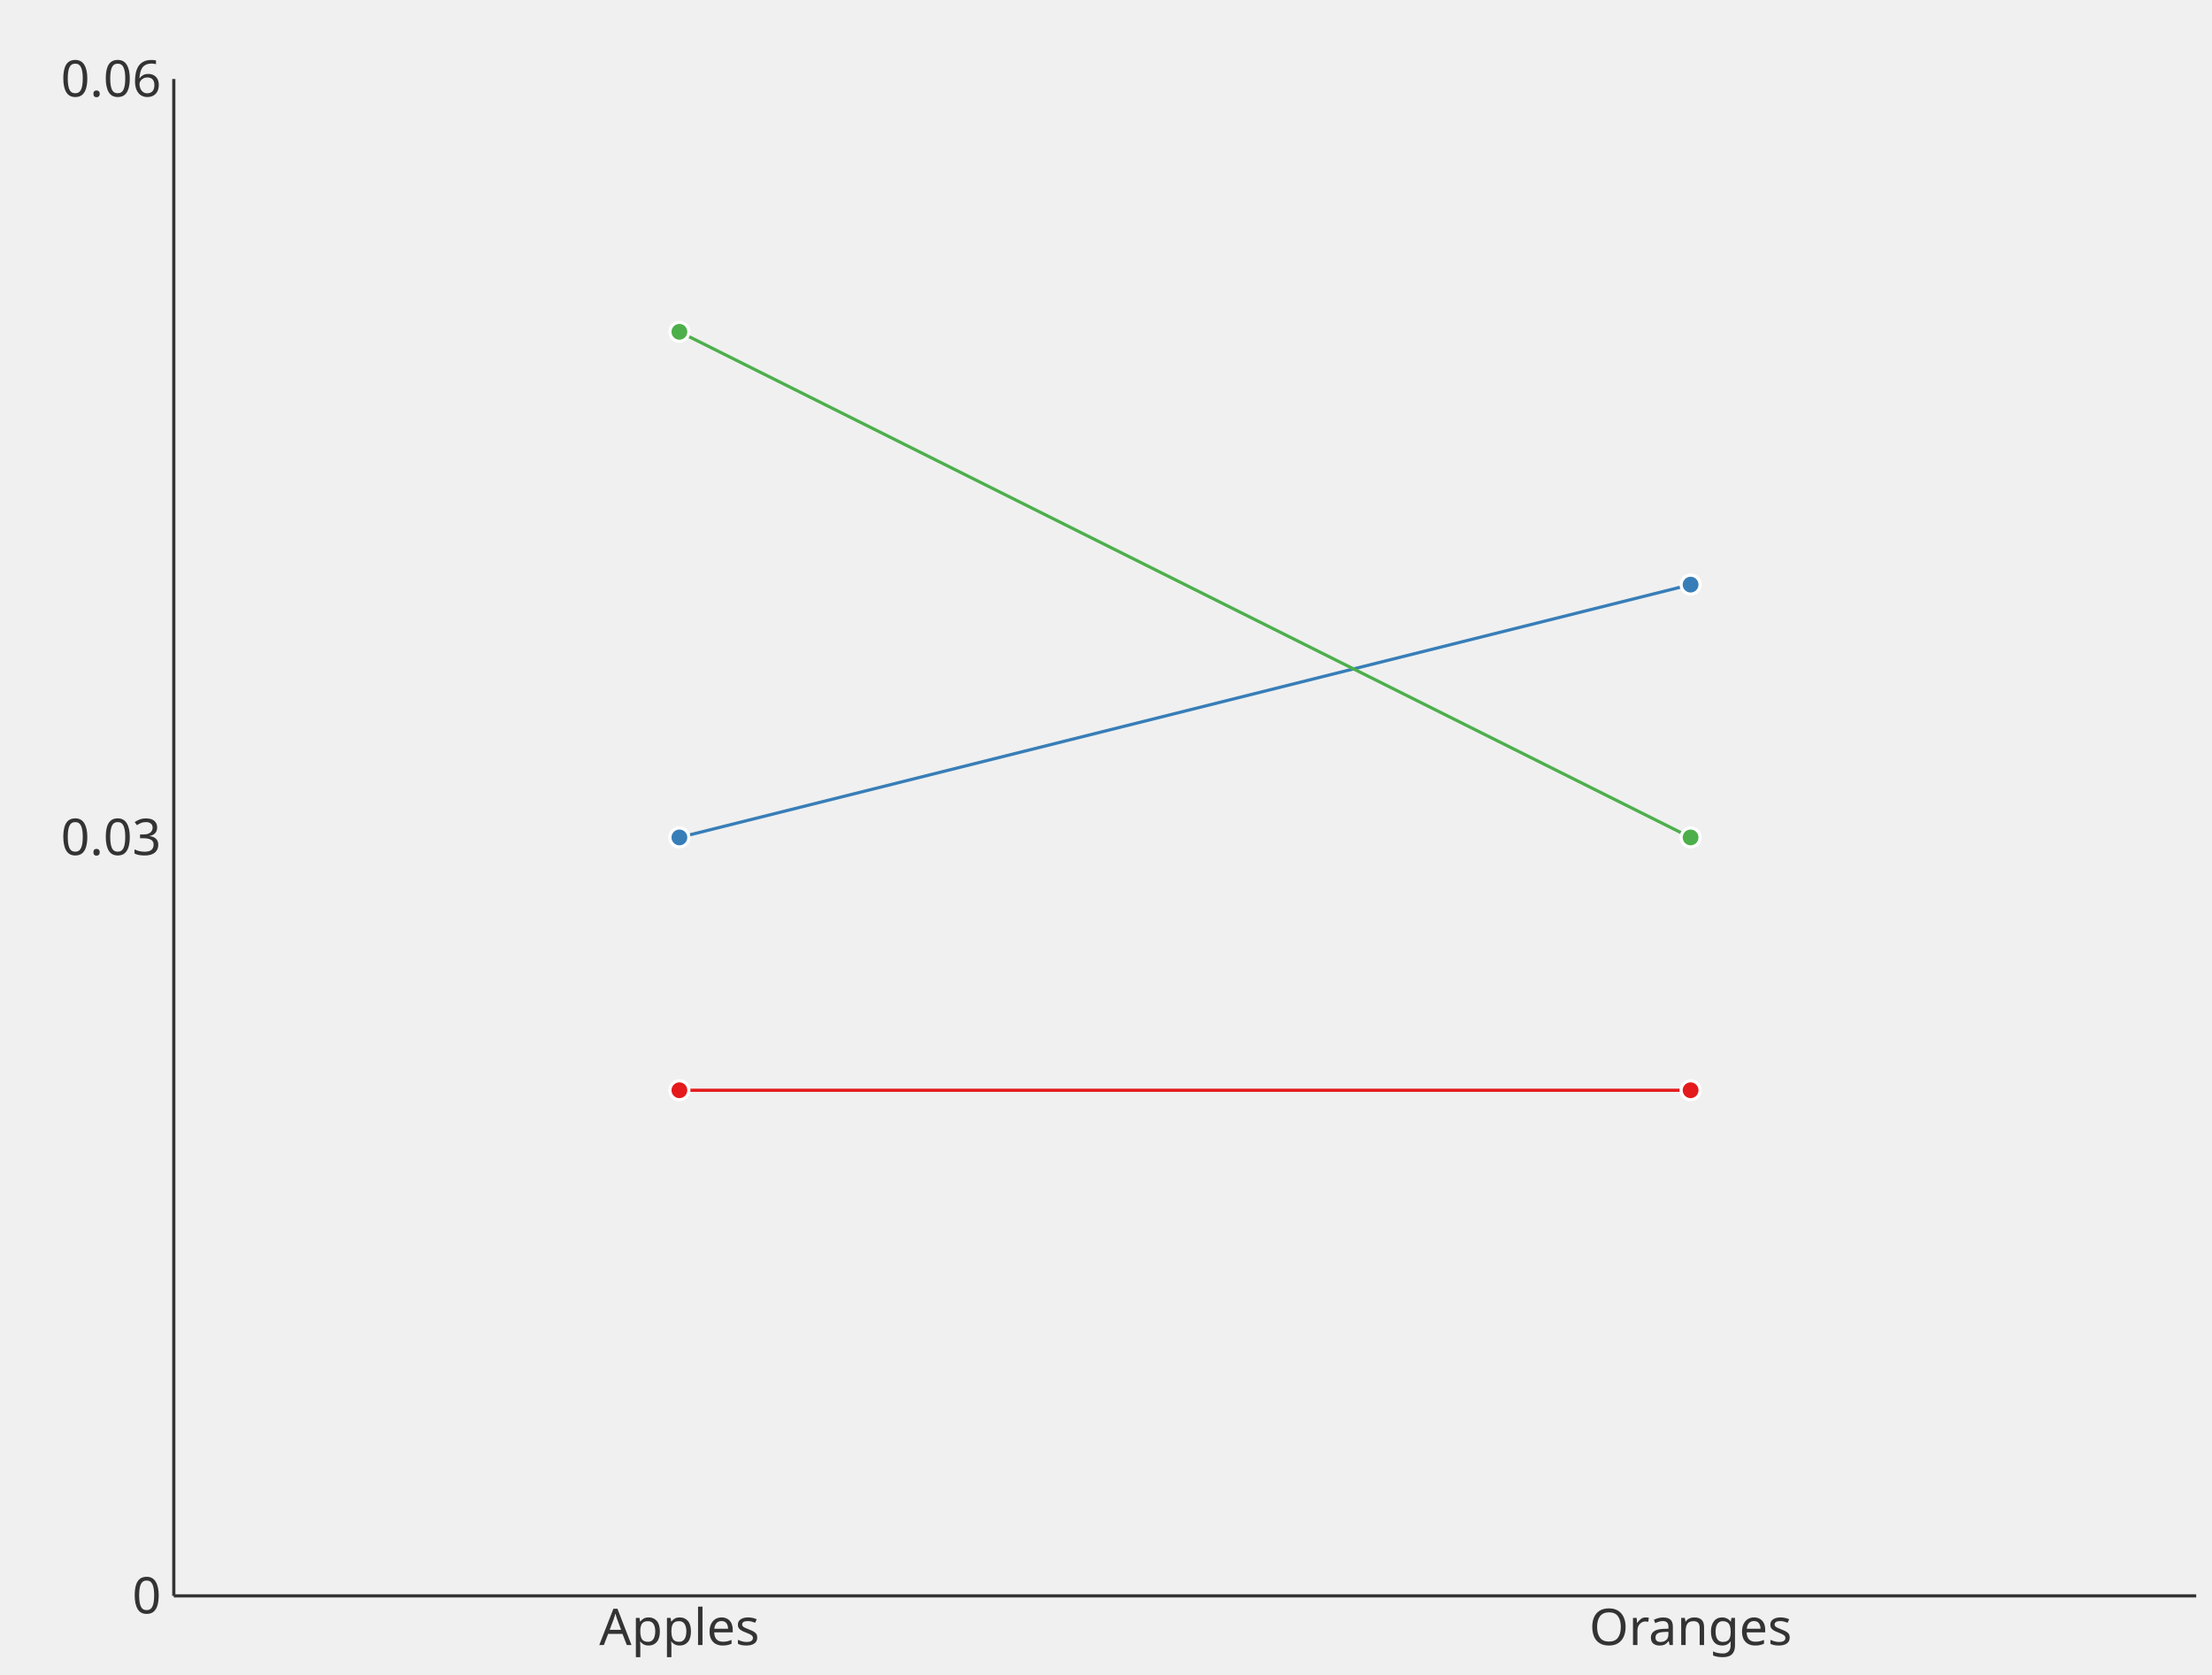
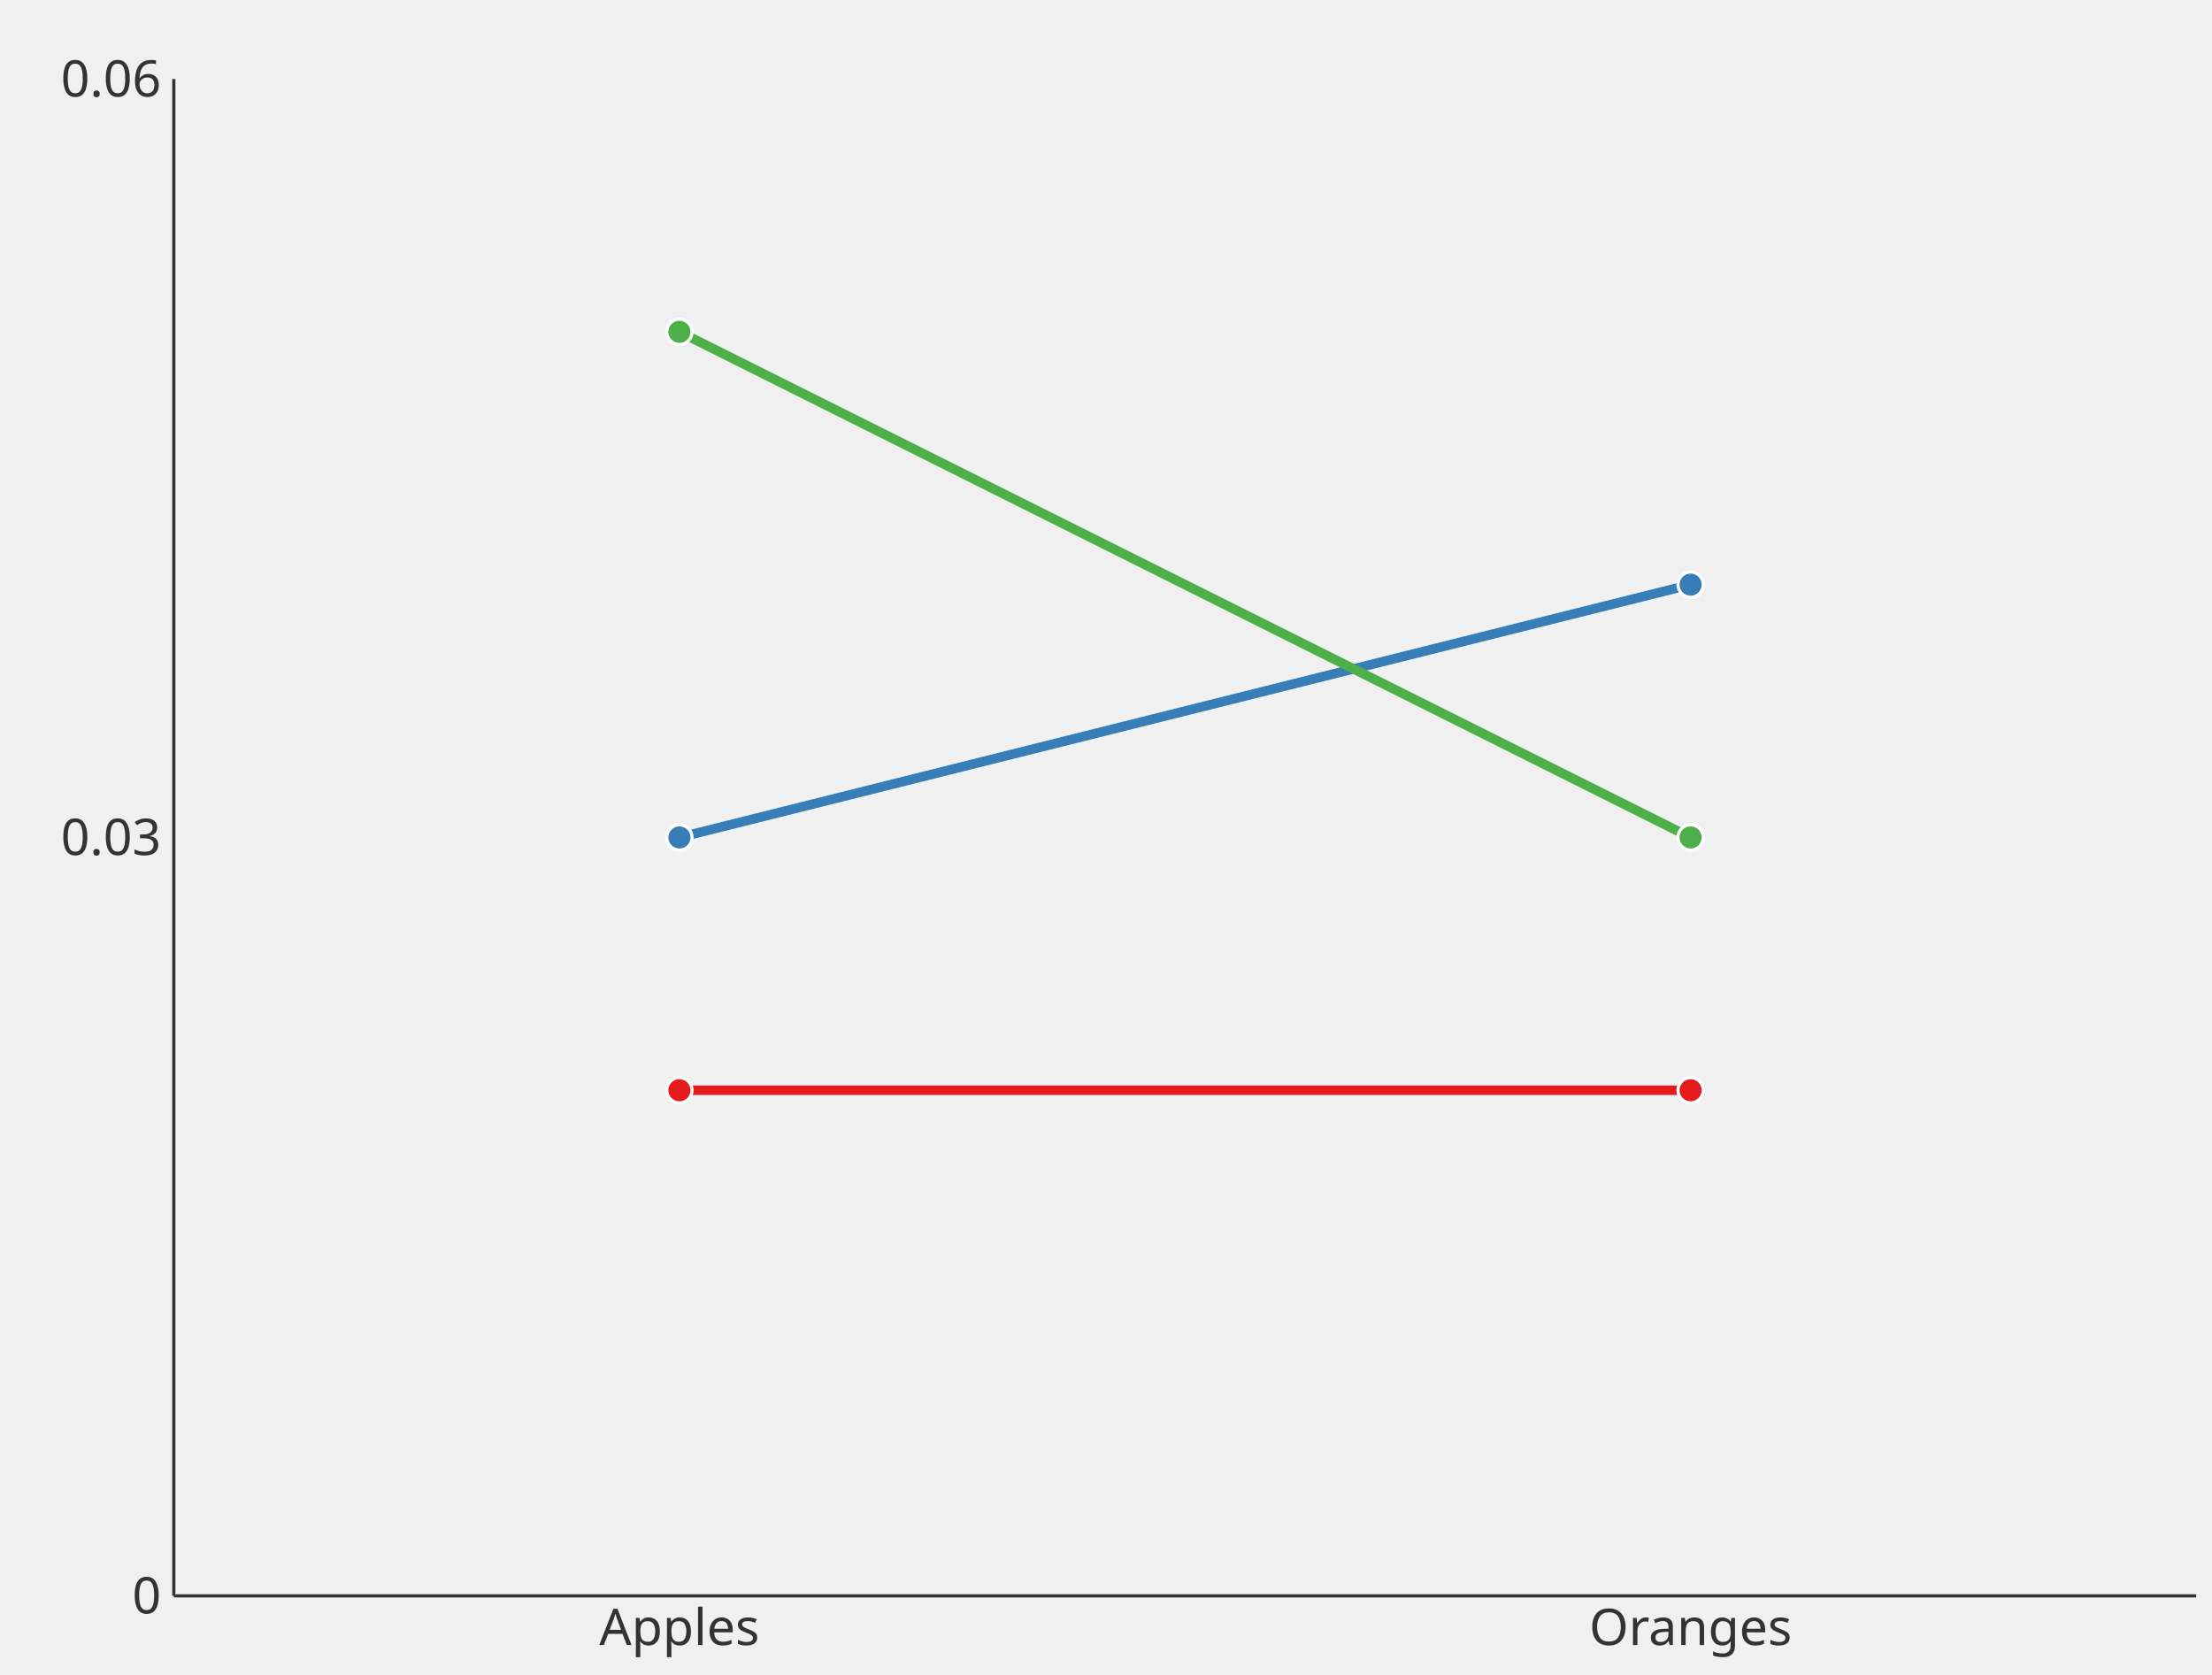
<svg xmlns="http://www.w3.org/2000/svg" font-family="sans-serif" font-size="16" viewBox="-55 -25 700 530">
  <style>
		@media (prefers-color-scheme: dark) {
			[fill="#333"] {fill: white}
			[stroke="#333"] {stroke: white}
		}
	</style>
  <g role="table">
    <line stroke="#333" x1="0" x2="0" y1="0" y2="480" />
    <line stroke="#333" x1="0" x2="640" y1="480" y2="480" />
    <g aria-hidden="true">
      <text dominant-baseline="middle" fill="#333" text-anchor="end" x="-4" y="480">0</text>
      <text dominant-baseline="middle" fill="#333" text-anchor="end" x="-4" y="240">0.03</text>
      <text dominant-baseline="middle" fill="#333" text-anchor="end" x="-4" y="0">0.06</text>
    </g>
    <g role="row">
      <text dominant-baseline="middle" fill="#333" role="columnheader" text-anchor="middle" x="160" y="490">Apples</text>
      <text dominant-baseline="middle" fill="#333" role="columnheader" text-anchor="middle" x="480" y="490">Oranges</text>
    </g>
-     <polyline fill="none" points="160,240 480,160" stroke="#377eb8" />
-     <polyline fill="none" points="160,320 480,320" stroke="#e41a1c" />
-     <polyline fill="none" points="160,80 480,240" stroke="#4daf4a" />
+     <polyline fill="none" points="160,240 480,160" stroke="#377eb8" stroke-width="3" />
+     <polyline fill="none" points="160,320 480,320" stroke="#e41a1c" stroke-width="3" />
+     <polyline fill="none" points="160,80 480,240" stroke="#4daf4a" stroke-width="3" />
    <g fill="#377eb8" role="row" stroke="white">
-       <circle cx="160" cy="240" r="3" role="cell">
+       <circle cx="160" cy="240" r="4" role="cell">
				</circle>
-       <circle cx="480" cy="160" r="3" role="cell">
+       <circle cx="480" cy="160" r="4" role="cell">
				</circle>
    </g>
    <g fill="#e41a1c" role="row" stroke="white">
-       <circle cx="160" cy="320" r="3" role="cell">
+       <circle cx="160" cy="320" r="4" role="cell">
				</circle>
-       <circle cx="480" cy="320" r="3" role="cell">
+       <circle cx="480" cy="320" r="4" role="cell">
				</circle>
    </g>
    <g fill="#4daf4a" role="row" stroke="white">
-       <circle cx="160" cy="80" r="3" role="cell">
+       <circle cx="160" cy="80" r="4" role="cell">
				</circle>
-       <circle cx="480" cy="240" r="3" role="cell">
+       <circle cx="480" cy="240" r="4" role="cell">
				</circle>
    </g>
  </g>
</svg>
